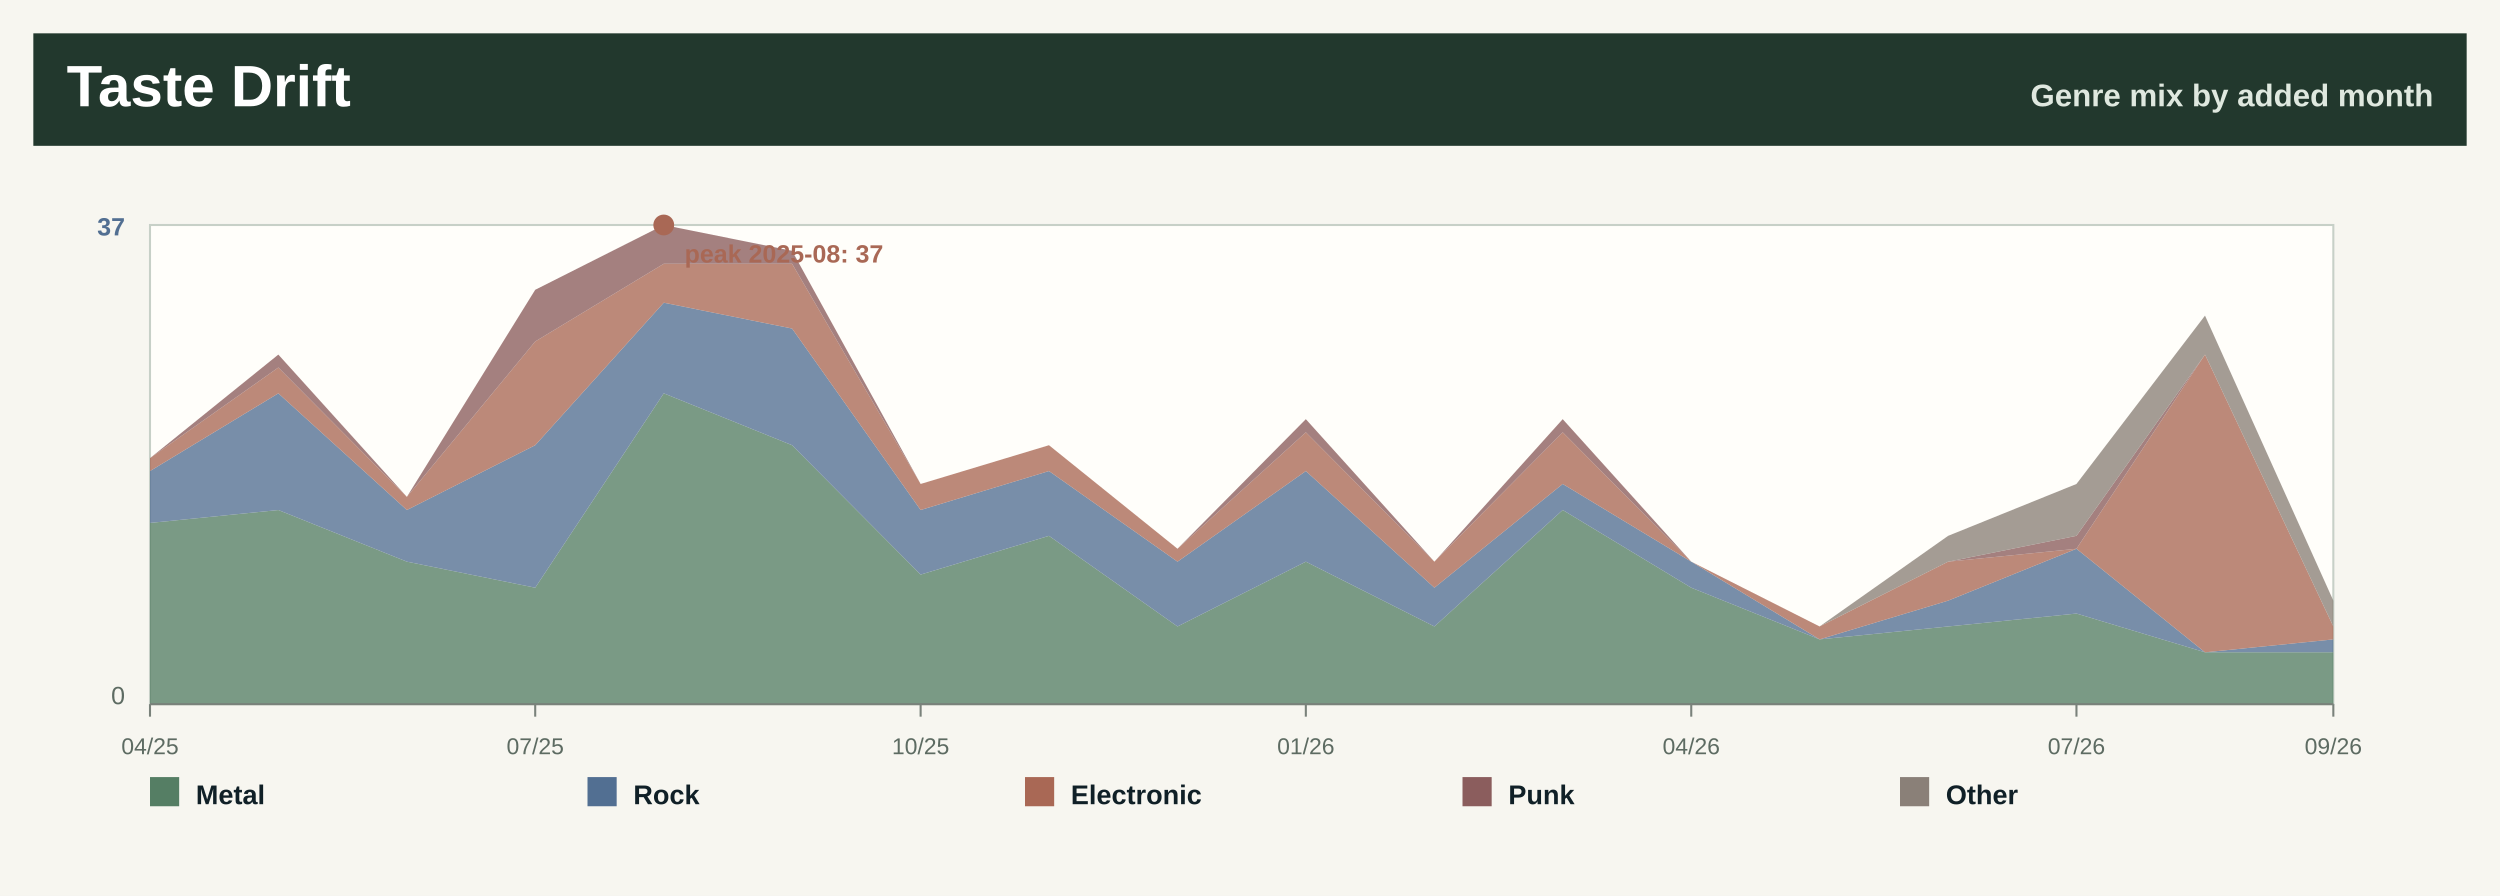
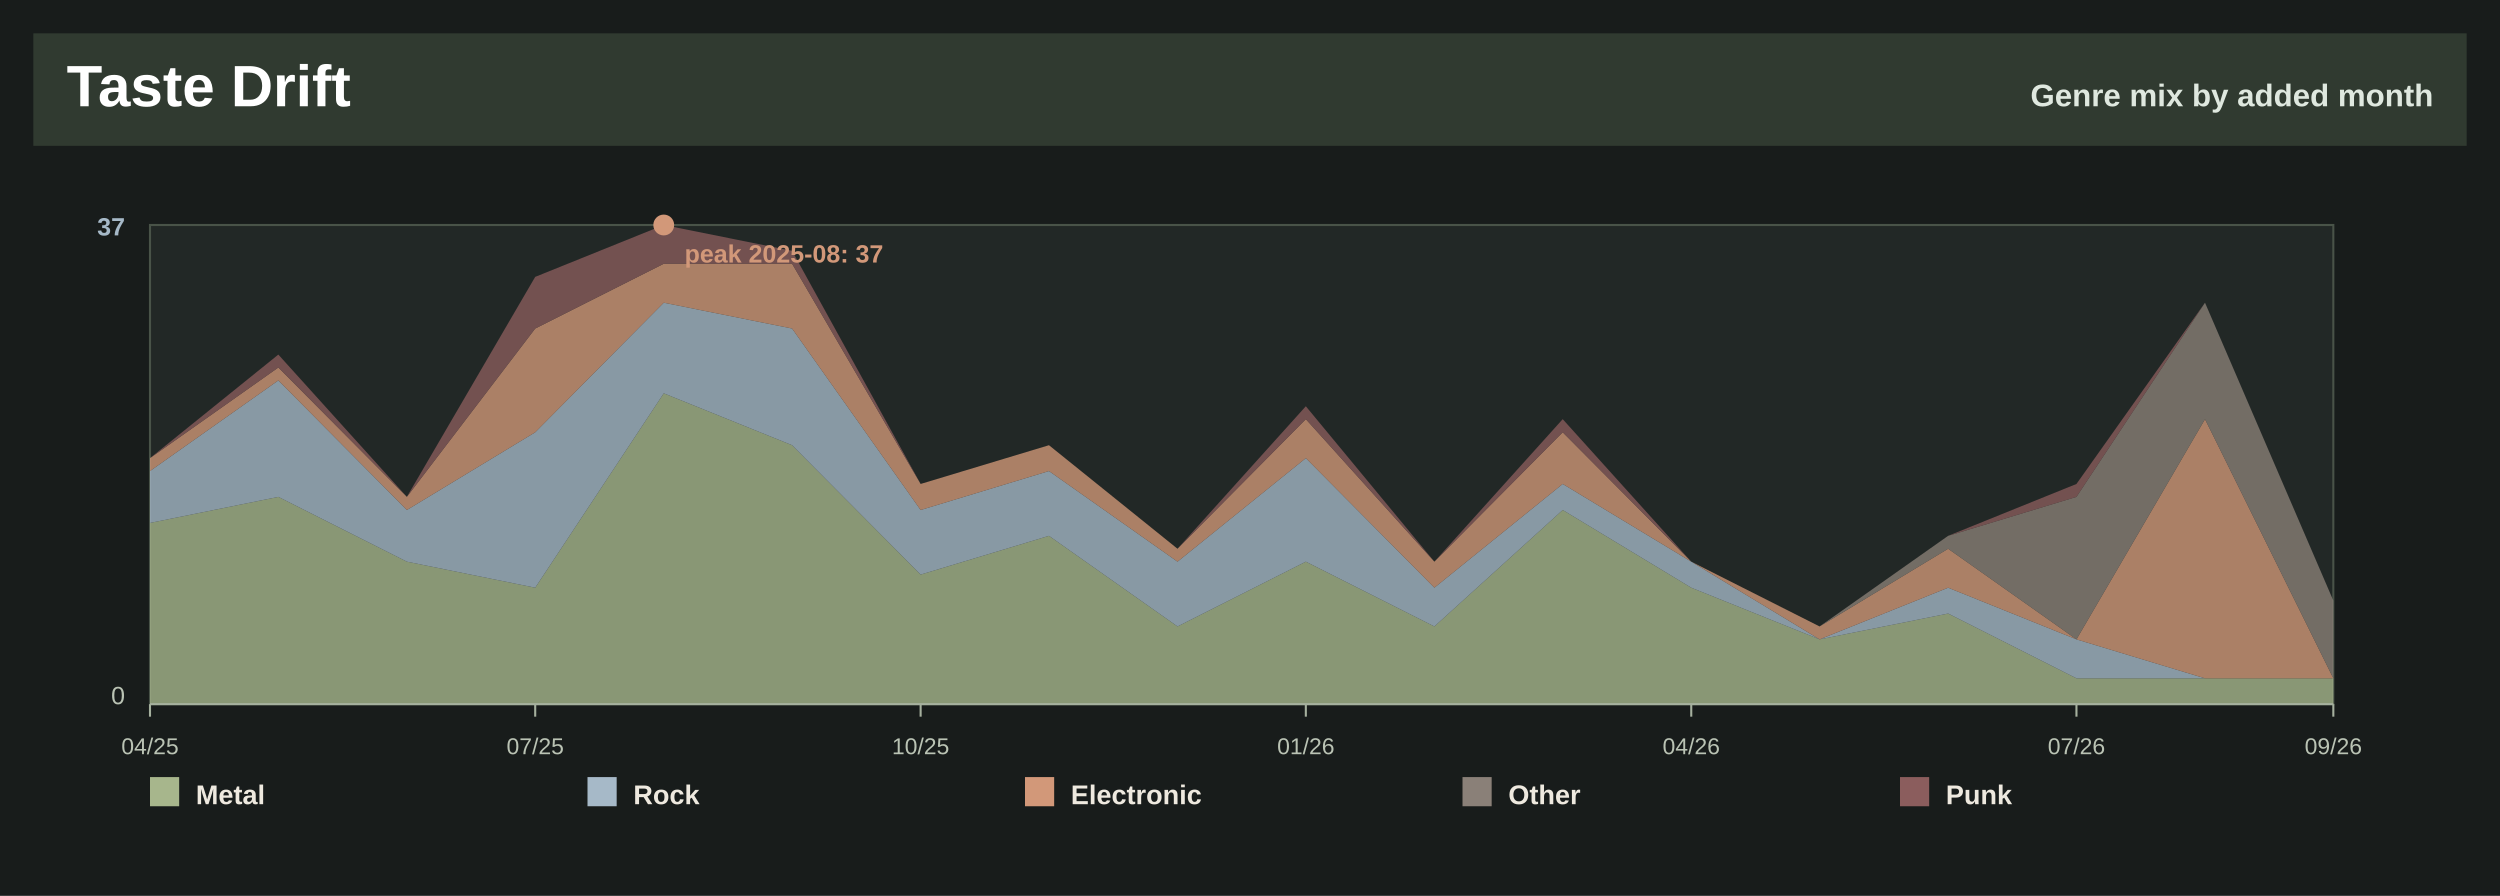
<svg xmlns="http://www.w3.org/2000/svg" width="1200" height="430" viewBox="0 0 1200 430" role="img" aria-label="Taste drift by month">
-   <rect width="1200" height="430" fill="#f7f6f0" />
-   <rect x="16" y="16" width="1168" height="54" fill="#22382d" />
+   <rect width="1200" height="430" fill="#181c1b" />
+   <rect x="16" y="16" width="1168" height="54" fill="#303a30" />
  <text x="32.0" y="51.0" font-family="Segoe UI, Arial, sans-serif" font-size="28" font-weight="800" fill="#ffffff" text-anchor="start">Taste Drift</text>
  <text x="1168.0" y="51.0" font-family="Segoe UI, Arial, sans-serif" font-size="15" font-weight="800" fill="#dfe8df" text-anchor="end">Genre mix by added month</text>
-   <rect x="72" y="108" width="1048" height="230" fill="#fffefa" stroke="#c7d0c7" />
-   <polygon points="72.0,251.0 133.6,244.8 195.3,269.6 256.9,282.1 318.6,188.8 380.2,213.7 441.9,275.8 503.5,257.2 565.2,300.7 626.8,269.6 688.5,300.7 750.1,244.8 811.8,282.1 873.4,306.9 935.1,300.7 996.7,294.5 1058.4,313.1 1120.0,313.1 1120.0,338.0 1058.4,338.0 996.7,338.0 935.1,338.0 873.4,338.0 811.8,338.0 750.1,338.0 688.5,338.0 626.8,338.0 565.2,338.0 503.5,338.0 441.9,338.0 380.2,338.0 318.6,338.0 256.9,338.0 195.3,338.0 133.6,338.0 72.0,338.0" fill="#557e64" fill-opacity="0.78" />
-   <polygon points="72.0,226.1 133.6,188.8 195.3,244.8 256.9,213.7 318.6,145.3 380.2,157.7 441.9,244.8 503.5,226.1 565.2,269.6 626.8,226.1 688.5,282.1 750.1,232.3 811.8,269.6 873.4,306.9 935.1,288.3 996.7,263.4 1058.4,313.1 1120.0,306.9 1120.0,313.1 1058.4,313.1 996.7,294.5 935.1,300.7 873.4,306.9 811.8,282.1 750.1,244.8 688.5,300.7 626.8,269.6 565.2,300.7 503.5,257.2 441.9,275.8 380.2,213.7 318.6,188.8 256.9,282.1 195.3,269.6 133.6,244.8 72.0,251.0" fill="#526f92" fill-opacity="0.78" />
-   <polygon points="72.0,219.9 133.6,176.4 195.3,238.5 256.9,163.9 318.6,126.6 380.2,126.6 441.9,232.3 503.5,213.7 565.2,263.4 626.8,207.5 688.5,269.6 750.1,207.5 811.8,269.6 873.4,300.7 935.1,269.6 996.7,263.4 1058.4,170.2 1120.0,300.7 1120.0,306.9 1058.4,313.1 996.7,263.4 935.1,288.3 873.4,306.9 811.8,269.6 750.1,232.3 688.5,282.1 626.8,226.1 565.2,269.6 503.5,226.1 441.9,244.8 380.2,157.7 318.6,145.3 256.9,213.7 195.3,244.8 133.6,188.8 72.0,226.1" fill="#a96855" fill-opacity="0.78" />
-   <polygon points="72.0,219.9 133.6,170.2 195.3,238.5 256.9,139.1 318.6,108.0 380.2,120.4 441.9,232.3 503.5,213.7 565.2,263.4 626.8,201.2 688.5,269.6 750.1,201.2 811.8,269.6 873.4,300.7 935.1,269.6 996.7,257.2 1058.4,170.2 1120.0,300.7 1120.0,300.7 1058.4,170.2 996.7,263.4 935.1,269.6 873.4,300.7 811.8,269.6 750.1,207.5 688.5,269.6 626.8,207.5 565.2,263.4 503.5,213.7 441.9,232.3 380.2,126.6 318.6,126.6 256.9,163.9 195.3,238.5 133.6,176.4 72.0,219.9" fill="#8b5d5d" fill-opacity="0.78" />
-   <polygon points="72.0,219.9 133.6,170.2 195.3,238.5 256.9,139.1 318.6,108.0 380.2,120.4 441.9,232.3 503.5,213.7 565.2,263.4 626.8,201.2 688.5,269.6 750.1,201.2 811.8,269.6 873.4,300.7 935.1,257.2 996.7,232.3 1058.4,151.5 1120.0,288.3 1120.0,300.7 1058.4,170.2 996.7,257.2 935.1,269.6 873.4,300.7 811.8,269.6 750.1,201.2 688.5,269.6 626.8,201.2 565.2,263.4 503.5,213.7 441.9,232.3 380.2,120.4 318.6,108.0 256.9,139.1 195.3,238.5 133.6,170.2 72.0,219.9" fill="#8a8078" fill-opacity="0.78" />
-   <line x1="72.0" y1="338" x2="72.0" y2="344" stroke="#7a827b" />
-   <text x="72.0" y="362.0" font-family="Segoe UI, Arial, sans-serif" font-size="11" font-weight="400" fill="#5d6b62" text-anchor="middle">04/25</text>
-   <line x1="256.9" y1="338" x2="256.9" y2="344" stroke="#7a827b" />
-   <text x="256.9" y="362.0" font-family="Segoe UI, Arial, sans-serif" font-size="11" font-weight="400" fill="#5d6b62" text-anchor="middle">07/25</text>
-   <line x1="441.9" y1="338" x2="441.9" y2="344" stroke="#7a827b" />
-   <text x="441.9" y="362.0" font-family="Segoe UI, Arial, sans-serif" font-size="11" font-weight="400" fill="#5d6b62" text-anchor="middle">10/25</text>
-   <line x1="626.8" y1="338" x2="626.8" y2="344" stroke="#7a827b" />
-   <text x="626.8" y="362.0" font-family="Segoe UI, Arial, sans-serif" font-size="11" font-weight="400" fill="#5d6b62" text-anchor="middle">01/26</text>
-   <line x1="811.8" y1="338" x2="811.8" y2="344" stroke="#7a827b" />
-   <text x="811.8" y="362.0" font-family="Segoe UI, Arial, sans-serif" font-size="11" font-weight="400" fill="#5d6b62" text-anchor="middle">04/26</text>
-   <line x1="996.7" y1="338" x2="996.7" y2="344" stroke="#7a827b" />
-   <text x="996.7" y="362.0" font-family="Segoe UI, Arial, sans-serif" font-size="11" font-weight="400" fill="#5d6b62" text-anchor="middle">07/26</text>
-   <line x1="1120.0" y1="338" x2="1120.0" y2="344" stroke="#7a827b" />
-   <text x="1120.0" y="362.0" font-family="Segoe UI, Arial, sans-serif" font-size="11" font-weight="400" fill="#5d6b62" text-anchor="middle">09/26</text>
-   <text x="60.0" y="113.0" font-family="Segoe UI, Arial, sans-serif" font-size="12" font-weight="800" fill="#526f92" text-anchor="end">37</text>
-   <text x="60.0" y="338.0" font-family="Segoe UI, Arial, sans-serif" font-size="12" font-weight="400" fill="#5d6b62" text-anchor="end">0</text>
-   <line x1="72" y1="338" x2="1120" y2="338" stroke="#7a827b" />
-   <circle cx="318.6" cy="108.0" r="5" fill="#a96855" />
-   <text x="328.6" y="126.0" font-family="Segoe UI, Arial, sans-serif" font-size="12" font-weight="800" fill="#a96855" text-anchor="start">peak 2025-08: 37</text>
-   <rect x="72.0" y="373" width="14" height="14" fill="#557e64" />
-   <text x="94.0" y="386.0" font-family="Segoe UI, Arial, sans-serif" font-size="13" font-weight="800" fill="#102027" text-anchor="start">Metal</text>
-   <rect x="282.0" y="373" width="14" height="14" fill="#526f92" />
-   <text x="304.0" y="386.0" font-family="Segoe UI, Arial, sans-serif" font-size="13" font-weight="800" fill="#102027" text-anchor="start">Rock</text>
-   <rect x="492.0" y="373" width="14" height="14" fill="#a96855" />
-   <text x="514.0" y="386.0" font-family="Segoe UI, Arial, sans-serif" font-size="13" font-weight="800" fill="#102027" text-anchor="start">Electronic</text>
-   <rect x="702.0" y="373" width="14" height="14" fill="#8b5d5d" />
-   <text x="724.0" y="386.0" font-family="Segoe UI, Arial, sans-serif" font-size="13" font-weight="800" fill="#102027" text-anchor="start">Punk</text>
-   <rect x="912.0" y="373" width="14" height="14" fill="#8a8078" />
-   <text x="934.0" y="386.0" font-family="Segoe UI, Arial, sans-serif" font-size="13" font-weight="800" fill="#102027" text-anchor="start">Other</text>
+   <rect x="72" y="108" width="1048" height="230" fill="#222826" stroke="#495348" />
+   <polygon points="72.0,251.0 133.6,238.5 195.3,269.6 256.9,282.1 318.6,188.8 380.2,213.7 441.9,275.8 503.5,257.2 565.2,300.7 626.8,269.6 688.5,300.7 750.1,244.8 811.8,282.1 873.4,306.9 935.1,294.5 996.7,325.6 1058.4,325.6 1120.0,325.6 1120.0,338.0 1058.4,338.0 996.7,338.0 935.1,338.0 873.4,338.0 811.8,338.0 750.1,338.0 688.5,338.0 626.8,338.0 565.2,338.0 503.5,338.0 441.9,338.0 380.2,338.0 318.6,338.0 256.9,338.0 195.3,338.0 133.6,338.0 72.0,338.0" fill="#a7b68c" fill-opacity="0.78" />
+   <polygon points="72.0,226.1 133.6,182.6 195.3,244.8 256.9,207.5 318.6,145.3 380.2,157.7 441.9,244.8 503.5,226.1 565.2,269.6 626.8,219.9 688.5,282.1 750.1,232.3 811.8,269.6 873.4,306.9 935.1,282.1 996.7,306.9 1058.4,325.6 1120.0,325.6 1120.0,325.6 1058.4,325.6 996.7,325.6 935.1,294.5 873.4,306.9 811.8,282.1 750.1,244.8 688.5,300.7 626.8,269.6 565.2,300.7 503.5,257.2 441.9,275.8 380.2,213.7 318.6,188.8 256.9,282.1 195.3,269.6 133.6,238.5 72.0,251.0" fill="#a6b9c8" fill-opacity="0.78" />
+   <polygon points="72.0,219.9 133.6,176.4 195.3,238.5 256.9,157.7 318.6,126.6 380.2,126.6 441.9,232.3 503.5,213.7 565.2,263.4 626.8,201.2 688.5,269.6 750.1,207.5 811.8,269.6 873.4,300.7 935.1,263.4 996.7,306.9 1058.4,201.2 1120.0,325.6 1120.0,325.6 1058.4,325.6 996.7,306.9 935.1,282.1 873.4,306.9 811.8,269.6 750.1,232.3 688.5,282.1 626.8,219.9 565.2,269.6 503.5,226.1 441.9,244.8 380.2,157.7 318.6,145.3 256.9,207.5 195.3,244.8 133.6,182.6 72.0,226.1" fill="#d29879" fill-opacity="0.78" />
+   <polygon points="72.0,219.9 133.6,176.4 195.3,238.5 256.9,157.7 318.6,126.6 380.2,126.6 441.9,232.3 503.5,213.7 565.2,263.4 626.8,201.2 688.5,269.6 750.1,207.5 811.8,269.6 873.4,300.7 935.1,257.2 996.7,238.5 1058.4,145.3 1120.0,288.3 1120.0,325.6 1058.4,201.2 996.7,306.9 935.1,263.4 873.4,300.7 811.8,269.6 750.1,207.5 688.5,269.6 626.8,201.2 565.2,263.4 503.5,213.7 441.9,232.3 380.2,126.6 318.6,126.6 256.9,157.7 195.3,238.5 133.6,176.4 72.0,219.9" fill="#8a8078" fill-opacity="0.78" />
+   <polygon points="72.0,219.9 133.6,170.2 195.3,238.5 256.9,132.9 318.6,108.0 380.2,120.4 441.9,232.3 503.5,213.7 565.2,263.4 626.8,195.0 688.5,269.6 750.1,201.2 811.8,269.6 873.4,300.7 935.1,257.2 996.7,232.3 1058.4,145.3 1120.0,288.3 1120.0,288.3 1058.4,145.3 996.7,238.5 935.1,257.2 873.4,300.7 811.8,269.6 750.1,207.5 688.5,269.6 626.8,201.2 565.2,263.4 503.5,213.7 441.9,232.3 380.2,126.6 318.6,126.6 256.9,157.7 195.3,238.5 133.6,176.4 72.0,219.9" fill="#8b5d5d" fill-opacity="0.78" />
+   <line x1="72.0" y1="338" x2="72.0" y2="344" stroke="#a5b09e" />
+   <text x="72.0" y="362.0" font-family="Segoe UI, Arial, sans-serif" font-size="11" font-weight="400" fill="#bac3b4" text-anchor="middle">04/25</text>
+   <line x1="256.9" y1="338" x2="256.9" y2="344" stroke="#a5b09e" />
+   <text x="256.9" y="362.0" font-family="Segoe UI, Arial, sans-serif" font-size="11" font-weight="400" fill="#bac3b4" text-anchor="middle">07/25</text>
+   <line x1="441.9" y1="338" x2="441.9" y2="344" stroke="#a5b09e" />
+   <text x="441.9" y="362.0" font-family="Segoe UI, Arial, sans-serif" font-size="11" font-weight="400" fill="#bac3b4" text-anchor="middle">10/25</text>
+   <line x1="626.8" y1="338" x2="626.8" y2="344" stroke="#a5b09e" />
+   <text x="626.8" y="362.0" font-family="Segoe UI, Arial, sans-serif" font-size="11" font-weight="400" fill="#bac3b4" text-anchor="middle">01/26</text>
+   <line x1="811.8" y1="338" x2="811.8" y2="344" stroke="#a5b09e" />
+   <text x="811.8" y="362.0" font-family="Segoe UI, Arial, sans-serif" font-size="11" font-weight="400" fill="#bac3b4" text-anchor="middle">04/26</text>
+   <line x1="996.7" y1="338" x2="996.7" y2="344" stroke="#a5b09e" />
+   <text x="996.7" y="362.0" font-family="Segoe UI, Arial, sans-serif" font-size="11" font-weight="400" fill="#bac3b4" text-anchor="middle">07/26</text>
+   <line x1="1120.0" y1="338" x2="1120.0" y2="344" stroke="#a5b09e" />
+   <text x="1120.0" y="362.0" font-family="Segoe UI, Arial, sans-serif" font-size="11" font-weight="400" fill="#bac3b4" text-anchor="middle">09/26</text>
+   <text x="60.0" y="113.0" font-family="Segoe UI, Arial, sans-serif" font-size="12" font-weight="800" fill="#a6b9c8" text-anchor="end">37</text>
+   <text x="60.0" y="338.0" font-family="Segoe UI, Arial, sans-serif" font-size="12" font-weight="400" fill="#bac3b4" text-anchor="end">0</text>
+   <line x1="72" y1="338" x2="1120" y2="338" stroke="#a5b09e" />
+   <circle cx="318.6" cy="108.0" r="5" fill="#d29879" />
+   <text x="328.6" y="126.0" font-family="Segoe UI, Arial, sans-serif" font-size="12" font-weight="800" fill="#d29879" text-anchor="start">peak 2025-08: 37</text>
+   <rect x="72.0" y="373" width="14" height="14" fill="#a7b68c" />
+   <text x="94.0" y="386.0" font-family="Segoe UI, Arial, sans-serif" font-size="13" font-weight="800" fill="#eee9df" text-anchor="start">Metal</text>
+   <rect x="282.0" y="373" width="14" height="14" fill="#a6b9c8" />
+   <text x="304.0" y="386.0" font-family="Segoe UI, Arial, sans-serif" font-size="13" font-weight="800" fill="#eee9df" text-anchor="start">Rock</text>
+   <rect x="492.0" y="373" width="14" height="14" fill="#d29879" />
+   <text x="514.0" y="386.0" font-family="Segoe UI, Arial, sans-serif" font-size="13" font-weight="800" fill="#eee9df" text-anchor="start">Electronic</text>
+   <rect x="702.0" y="373" width="14" height="14" fill="#8a8078" />
+   <text x="724.0" y="386.0" font-family="Segoe UI, Arial, sans-serif" font-size="13" font-weight="800" fill="#eee9df" text-anchor="start">Other</text>
+   <rect x="912.0" y="373" width="14" height="14" fill="#8b5d5d" />
+   <text x="934.0" y="386.0" font-family="Segoe UI, Arial, sans-serif" font-size="13" font-weight="800" fill="#eee9df" text-anchor="start">Punk</text>
</svg>
